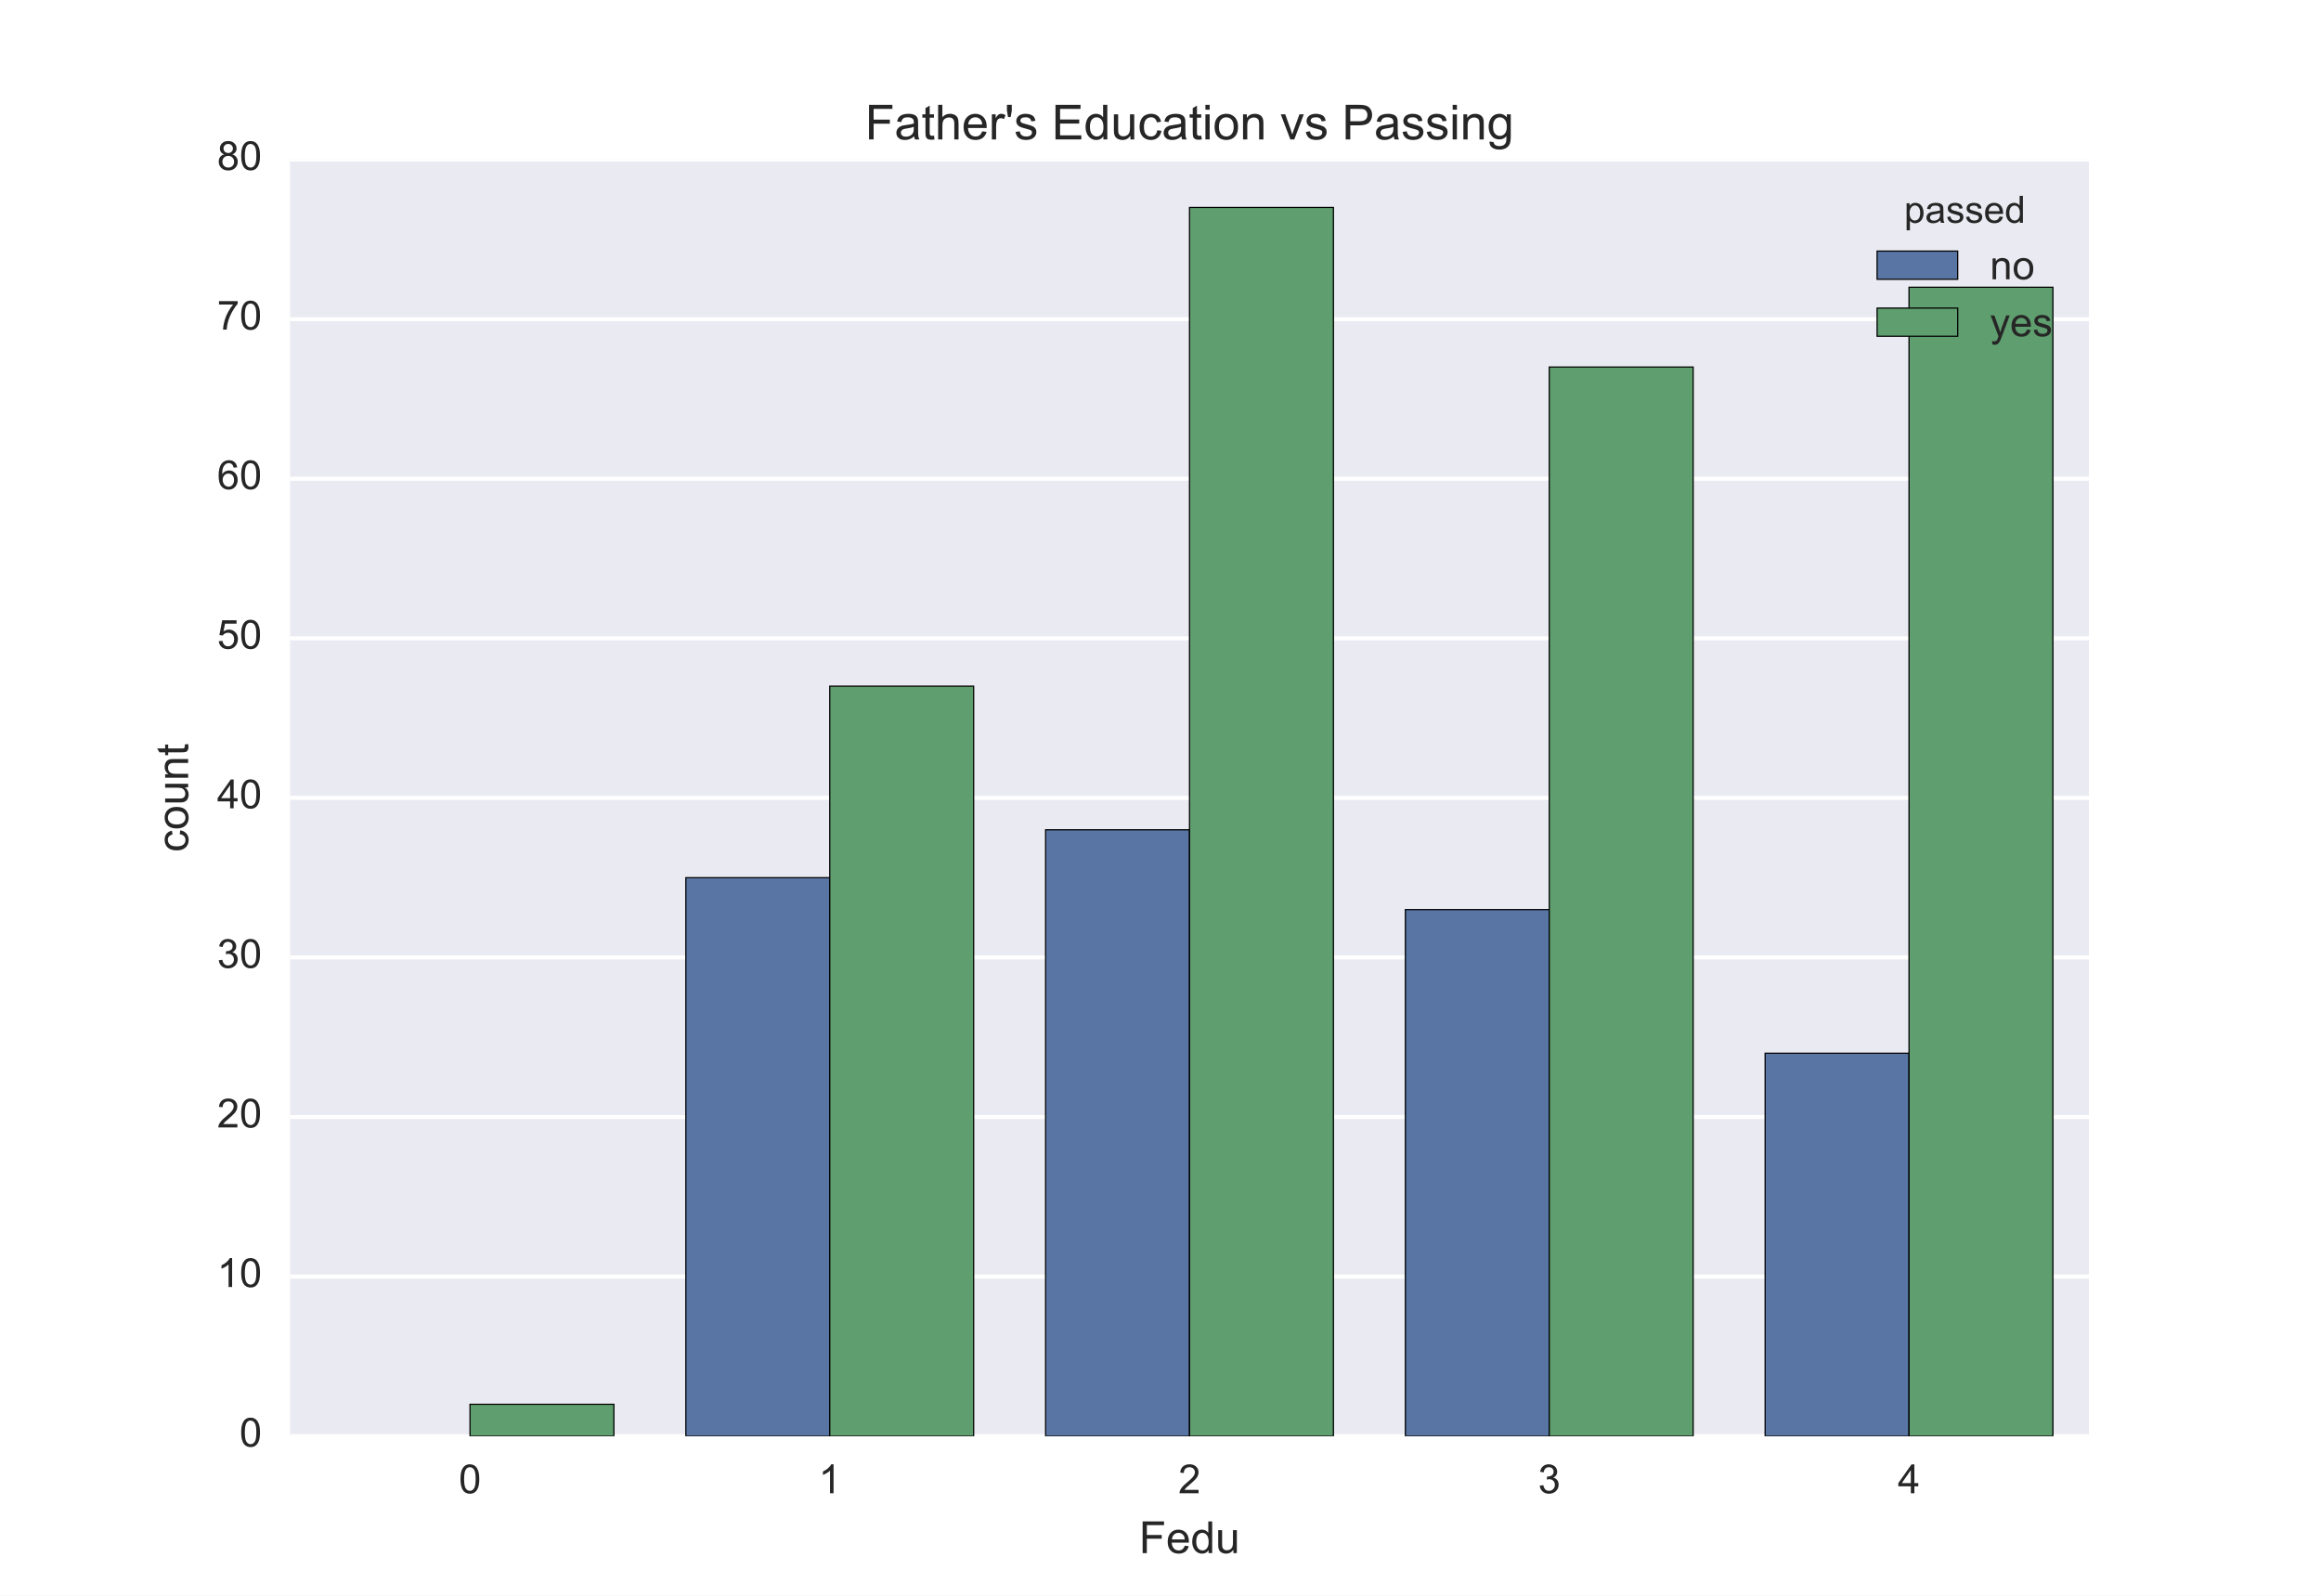
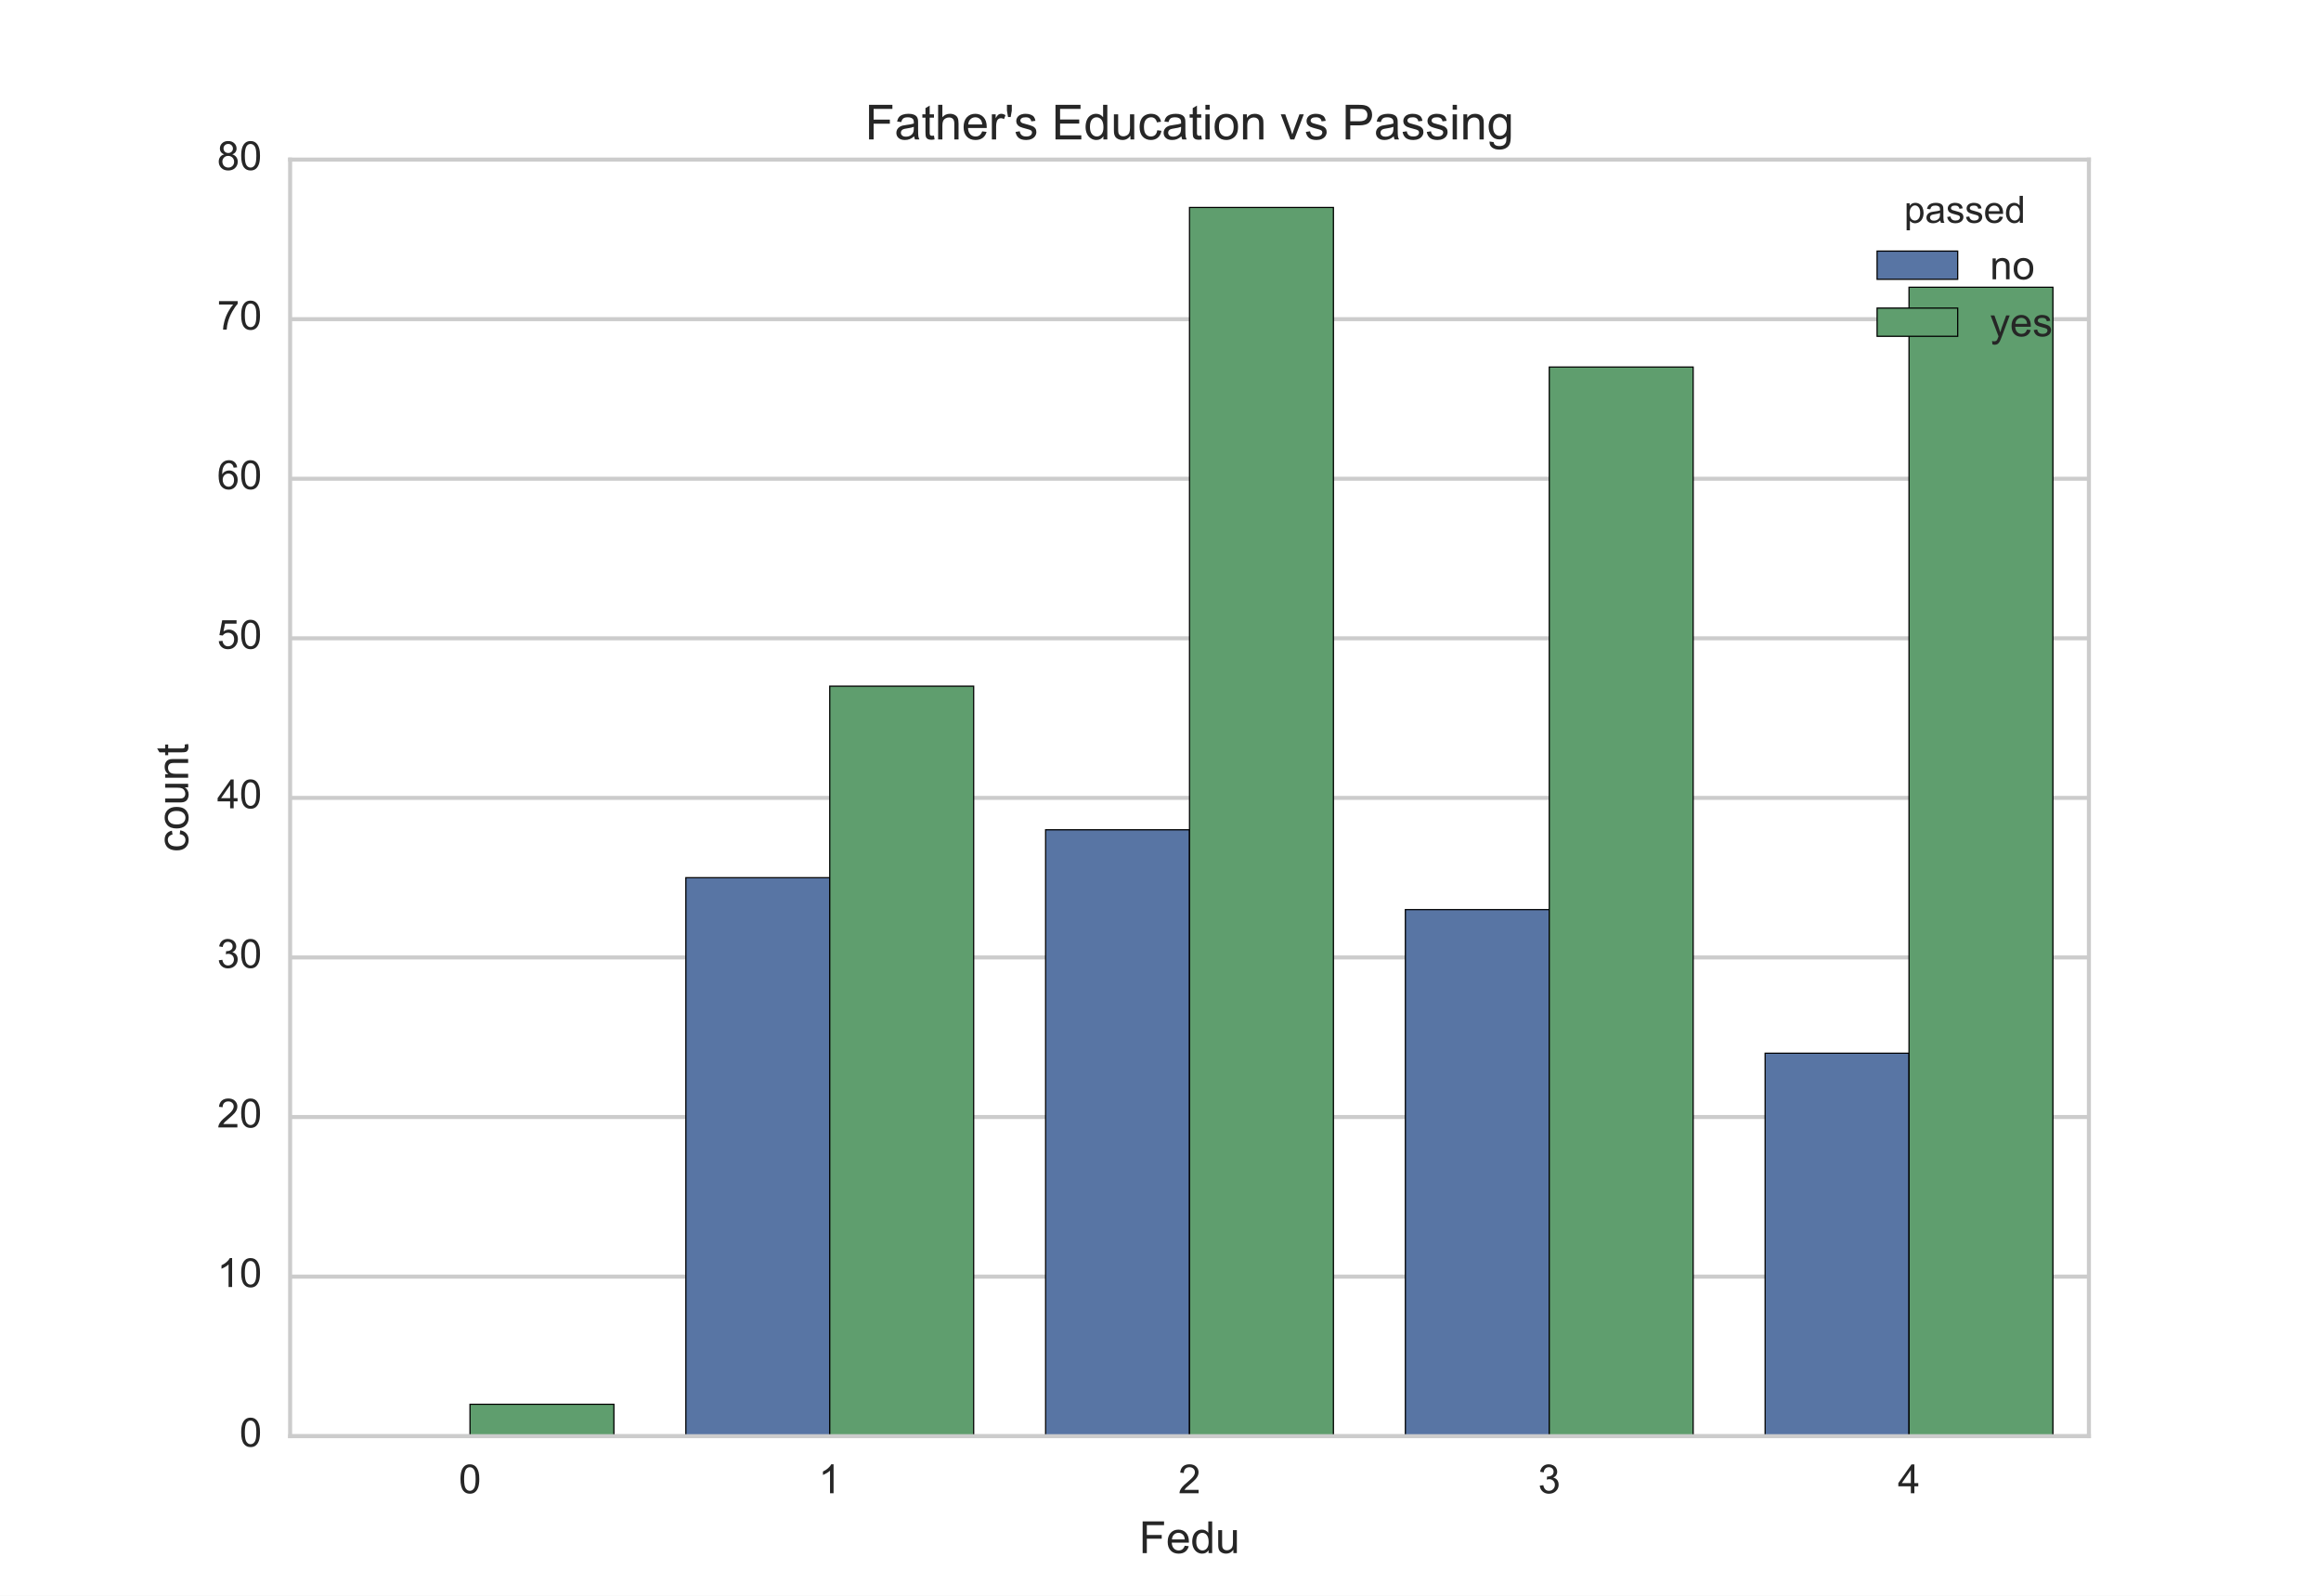
<svg xmlns="http://www.w3.org/2000/svg" xmlns:xlink="http://www.w3.org/1999/xlink" height="396pt" version="1.1" viewBox="0 0 576 396" width="576pt">
  <defs>
    <style type="text/css">
*{stroke-linecap:butt;stroke-linejoin:round;stroke-miterlimit:100000;}
  </style>
  </defs>
  <g id="figure_1">
    <g id="patch_1">
      <path d="M 0 396  L 576 396  L 576 0  L 0 0  z " style="fill:#ffffff;" />
    </g>
    <g id="axes_1">
      <g id="patch_2">
-         <path d="M 72 356.4  L 518.4 356.4  L 518.4 39.6  L 72 39.6  z " style="fill:#eaeaf2;" />
+         <path d="M 72 356.4  L 518.4 356.4  L 518.4 39.6  L 72 39.6  z " style="fill:#ffffff;" />
      </g>
      <g id="matplotlib.axis_1">
        <g id="xtick_1">
          <g id="line2d_1">
            <defs>
-               <path d="M 0 0  L 0 0  " id="m8a84aa522f" style="stroke:#262626;" />
-             </defs>
-             <g>
-               <use style="fill:#262626;stroke:#262626;" x="116.64" xlink:href="#m8a84aa522f" y="356.4" />
+               <path d="M 0 0  L 0 0  " id="m4ac20bd1db" style="stroke:#262626;" />
+             </defs>
+             <g>
+               <use style="fill:#262626;stroke:#262626;" x="116.64" xlink:href="#m4ac20bd1db" y="356.4" />
            </g>
          </g>
          <g id="line2d_2">
            <g>
-               <use style="fill:#262626;stroke:#262626;" x="116.64" xlink:href="#m8a84aa522f" y="39.6" />
+               <use style="fill:#262626;stroke:#262626;" x="116.64" xlink:href="#m4ac20bd1db" y="39.6" />
            </g>
          </g>
          <g id="text_1">
            <defs>
              <path d="M 4.156 35.297  Q 4.156 48 6.766 55.734  Q 9.375 63.484 14.516 67.672  Q 19.672 71.875 27.484 71.875  Q 33.25 71.875 37.594 69.547  Q 41.938 67.234 44.766 62.859  Q 47.609 58.5 49.219 52.219  Q 50.828 45.953 50.828 35.297  Q 50.828 22.703 48.234 14.969  Q 45.656 7.234 40.5 3  Q 35.359 -1.219 27.484 -1.219  Q 17.141 -1.219 11.234 6.203  Q 4.156 15.141 4.156 35.297  M 13.188 35.297  Q 13.188 17.672 17.312 11.828  Q 21.438 6 27.484 6  Q 33.547 6 37.672 11.859  Q 41.797 17.719 41.797 35.297  Q 41.797 52.984 37.672 58.781  Q 33.547 64.594 27.391 64.594  Q 21.344 64.594 17.719 59.469  Q 13.188 52.938 13.188 35.297  " id="ArialMT-30" />
            </defs>
            <g style="fill:#262626;" transform="translate(113.8595 370.5578)scale(0.1 -0.1)">
              <use xlink:href="#ArialMT-30" />
            </g>
          </g>
        </g>
        <g id="xtick_2">
          <g id="line2d_3">
            <g>
-               <use style="fill:#262626;stroke:#262626;" x="205.92" xlink:href="#m8a84aa522f" y="356.4" />
+               <use style="fill:#262626;stroke:#262626;" x="205.92" xlink:href="#m4ac20bd1db" y="356.4" />
            </g>
          </g>
          <g id="line2d_4">
            <g>
-               <use style="fill:#262626;stroke:#262626;" x="205.92" xlink:href="#m8a84aa522f" y="39.6" />
+               <use style="fill:#262626;stroke:#262626;" x="205.92" xlink:href="#m4ac20bd1db" y="39.6" />
            </g>
          </g>
          <g id="text_2">
            <defs>
              <path d="M 37.25 0  L 28.469 0  L 28.469 56  Q 25.297 52.984 20.141 49.953  Q 14.984 46.922 10.891 45.406  L 10.891 53.906  Q 18.266 57.375 23.781 62.297  Q 29.297 67.234 31.594 71.875  L 37.25 71.875  z " id="ArialMT-31" />
            </defs>
            <g style="fill:#262626;" transform="translate(203.1395 370.5578)scale(0.1 -0.1)">
              <use xlink:href="#ArialMT-31" />
            </g>
          </g>
        </g>
        <g id="xtick_3">
          <g id="line2d_5">
            <g>
-               <use style="fill:#262626;stroke:#262626;" x="295.2" xlink:href="#m8a84aa522f" y="356.4" />
+               <use style="fill:#262626;stroke:#262626;" x="295.2" xlink:href="#m4ac20bd1db" y="356.4" />
            </g>
          </g>
          <g id="line2d_6">
            <g>
-               <use style="fill:#262626;stroke:#262626;" x="295.2" xlink:href="#m8a84aa522f" y="39.6" />
+               <use style="fill:#262626;stroke:#262626;" x="295.2" xlink:href="#m4ac20bd1db" y="39.6" />
            </g>
          </g>
          <g id="text_3">
            <defs>
              <path d="M 50.344 8.453  L 50.344 0  L 3.031 0  Q 2.938 3.172 4.047 6.109  Q 5.859 10.938 9.828 15.625  Q 13.812 20.312 21.344 26.469  Q 33.016 36.031 37.109 41.625  Q 41.219 47.219 41.219 52.203  Q 41.219 57.422 37.469 61  Q 33.734 64.594 27.734 64.594  Q 21.391 64.594 17.578 60.781  Q 13.766 56.984 13.719 50.25  L 4.688 51.172  Q 5.609 61.281 11.656 66.578  Q 17.719 71.875 27.938 71.875  Q 38.234 71.875 44.234 66.156  Q 50.25 60.453 50.25 52  Q 50.25 47.703 48.484 43.547  Q 46.734 39.406 42.656 34.812  Q 38.578 30.219 29.109 22.219  Q 21.188 15.578 18.938 13.203  Q 16.703 10.844 15.234 8.453  z " id="ArialMT-32" />
            </defs>
            <g style="fill:#262626;" transform="translate(292.4195 370.5578)scale(0.1 -0.1)">
              <use xlink:href="#ArialMT-32" />
            </g>
          </g>
        </g>
        <g id="xtick_4">
          <g id="line2d_7">
            <g>
-               <use style="fill:#262626;stroke:#262626;" x="384.48" xlink:href="#m8a84aa522f" y="356.4" />
+               <use style="fill:#262626;stroke:#262626;" x="384.48" xlink:href="#m4ac20bd1db" y="356.4" />
            </g>
          </g>
          <g id="line2d_8">
            <g>
-               <use style="fill:#262626;stroke:#262626;" x="384.48" xlink:href="#m8a84aa522f" y="39.6" />
+               <use style="fill:#262626;stroke:#262626;" x="384.48" xlink:href="#m4ac20bd1db" y="39.6" />
            </g>
          </g>
          <g id="text_4">
            <defs>
              <path d="M 4.203 18.891  L 12.984 20.062  Q 14.5 12.594 18.141 9.297  Q 21.781 6 27 6  Q 33.203 6 37.469 10.297  Q 41.75 14.594 41.75 20.953  Q 41.75 27 37.797 30.922  Q 33.844 34.859 27.734 34.859  Q 25.25 34.859 21.531 33.891  L 22.516 41.609  Q 23.391 41.5 23.922 41.5  Q 29.547 41.5 34.031 44.422  Q 38.531 47.359 38.531 53.469  Q 38.531 58.297 35.25 61.469  Q 31.984 64.656 26.812 64.656  Q 21.688 64.656 18.266 61.422  Q 14.844 58.203 13.875 51.766  L 5.078 53.328  Q 6.688 62.156 12.391 67.016  Q 18.109 71.875 26.609 71.875  Q 32.469 71.875 37.391 69.359  Q 42.328 66.844 44.938 62.5  Q 47.562 58.156 47.562 53.266  Q 47.562 48.641 45.062 44.828  Q 42.578 41.016 37.703 38.766  Q 44.047 37.312 47.562 32.688  Q 51.078 28.078 51.078 21.141  Q 51.078 11.766 44.234 5.25  Q 37.406 -1.266 26.953 -1.266  Q 17.531 -1.266 11.297 4.344  Q 5.078 9.969 4.203 18.891  " id="ArialMT-33" />
            </defs>
            <g style="fill:#262626;" transform="translate(381.6995 370.5578)scale(0.1 -0.1)">
              <use xlink:href="#ArialMT-33" />
            </g>
          </g>
        </g>
        <g id="xtick_5">
          <g id="line2d_9">
            <g>
-               <use style="fill:#262626;stroke:#262626;" x="473.76" xlink:href="#m8a84aa522f" y="356.4" />
+               <use style="fill:#262626;stroke:#262626;" x="473.76" xlink:href="#m4ac20bd1db" y="356.4" />
            </g>
          </g>
          <g id="line2d_10">
            <g>
-               <use style="fill:#262626;stroke:#262626;" x="473.76" xlink:href="#m8a84aa522f" y="39.6" />
+               <use style="fill:#262626;stroke:#262626;" x="473.76" xlink:href="#m4ac20bd1db" y="39.6" />
            </g>
          </g>
          <g id="text_5">
            <defs>
              <path d="M 32.328 0  L 32.328 17.141  L 1.266 17.141  L 1.266 25.203  L 33.938 71.578  L 41.109 71.578  L 41.109 25.203  L 50.781 25.203  L 50.781 17.141  L 41.109 17.141  L 41.109 0  z M 32.328 25.203  L 32.328 57.469  L 9.906 25.203  z " id="ArialMT-34" />
            </defs>
            <g style="fill:#262626;" transform="translate(470.9795 370.5578)scale(0.1 -0.1)">
              <use xlink:href="#ArialMT-34" />
            </g>
          </g>
        </g>
        <g id="text_6">
          <defs>
            <path d="M 40.578 0  L 40.578 7.625  Q 34.516 -1.172 24.125 -1.172  Q 19.531 -1.172 15.547 0.578  Q 11.578 2.344 9.641 5  Q 7.719 7.672 6.938 11.531  Q 6.391 14.109 6.391 19.734  L 6.391 51.859  L 15.188 51.859  L 15.188 23.094  Q 15.188 16.219 15.719 13.812  Q 16.547 10.359 19.234 8.375  Q 21.922 6.391 25.875 6.391  Q 29.828 6.391 33.297 8.422  Q 36.766 10.453 38.203 13.938  Q 39.656 17.438 39.656 24.078  L 39.656 51.859  L 48.438 51.859  L 48.438 0  z " id="ArialMT-75" />
            <path d="M 40.234 0  L 40.234 6.547  Q 35.297 -1.172 25.734 -1.172  Q 19.531 -1.172 14.328 2.25  Q 9.125 5.672 6.266 11.797  Q 3.422 17.922 3.422 25.875  Q 3.422 33.641 6 39.969  Q 8.594 46.297 13.766 49.656  Q 18.953 53.031 25.344 53.031  Q 30.031 53.031 33.688 51.047  Q 37.359 49.078 39.656 45.906  L 39.656 71.578  L 48.391 71.578  L 48.391 0  z M 12.453 25.875  Q 12.453 15.922 16.641 10.984  Q 20.844 6.062 26.562 6.062  Q 32.328 6.062 36.344 10.766  Q 40.375 15.484 40.375 25.141  Q 40.375 35.797 36.266 40.766  Q 32.172 45.75 26.172 45.75  Q 20.312 45.75 16.375 40.969  Q 12.453 36.188 12.453 25.875  " id="ArialMT-64" />
            <path d="M 42.094 16.703  L 51.172 15.578  Q 49.031 7.625 43.219 3.219  Q 37.406 -1.172 28.375 -1.172  Q 17 -1.172 10.328 5.828  Q 3.656 12.844 3.656 25.484  Q 3.656 38.578 10.391 45.797  Q 17.141 53.031 27.875 53.031  Q 38.281 53.031 44.875 45.953  Q 51.469 38.875 51.469 26.031  Q 51.469 25.25 51.422 23.688  L 12.75 23.688  Q 13.234 15.141 17.578 10.594  Q 21.922 6.062 28.422 6.062  Q 33.25 6.062 36.672 8.594  Q 40.094 11.141 42.094 16.703  M 13.234 30.906  L 42.188 30.906  Q 41.609 37.453 38.875 40.719  Q 34.672 45.797 27.984 45.797  Q 21.922 45.797 17.797 41.75  Q 13.672 37.703 13.234 30.906  " id="ArialMT-65" />
            <path d="M 8.203 0  L 8.203 71.578  L 56.5 71.578  L 56.5 63.141  L 17.672 63.141  L 17.672 40.969  L 51.266 40.969  L 51.266 32.516  L 17.672 32.516  L 17.672 0  z " id="ArialMT-46" />
          </defs>
          <g style="fill:#262626;" transform="translate(282.6652 385.4189)scale(0.11 -0.11)">
            <use xlink:href="#ArialMT-46" />
            <use x="61.084" xlink:href="#ArialMT-65" />
            <use x="116.699" xlink:href="#ArialMT-64" />
            <use x="172.314" xlink:href="#ArialMT-75" />
          </g>
        </g>
      </g>
      <g id="matplotlib.axis_2">
        <g id="ytick_1">
          <g id="line2d_11">
-             <path clip-path="url(#pd79d68f583)" d="M 72 356.4  L 518.4 356.4  " style="fill:none;stroke:#ffffff;stroke-linecap:round;" />
+             <path clip-path="url(#p6990773ca1)" d="M 72 356.4  L 518.4 356.4  " style="fill:none;stroke:#cccccc;stroke-linecap:round;" />
          </g>
          <g id="line2d_12">
            <g>
-               <use style="fill:#262626;stroke:#262626;" x="72.0" xlink:href="#m8a84aa522f" y="356.4" />
+               <use style="fill:#262626;stroke:#262626;" x="72.0" xlink:href="#m4ac20bd1db" y="356.4" />
            </g>
          </g>
          <g id="line2d_13">
            <g>
-               <use style="fill:#262626;stroke:#262626;" x="518.4" xlink:href="#m8a84aa522f" y="356.4" />
+               <use style="fill:#262626;stroke:#262626;" x="518.4" xlink:href="#m4ac20bd1db" y="356.4" />
            </g>
          </g>
          <g id="text_7">
            <g style="fill:#262626;" transform="translate(59.43906 358.9852)scale(0.1 -0.1)">
              <use xlink:href="#ArialMT-30" />
            </g>
          </g>
        </g>
        <g id="ytick_2">
          <g id="line2d_14">
-             <path clip-path="url(#pd79d68f583)" d="M 72 316.8  L 518.4 316.8  " style="fill:none;stroke:#ffffff;stroke-linecap:round;" />
+             <path clip-path="url(#p6990773ca1)" d="M 72 316.8  L 518.4 316.8  " style="fill:none;stroke:#cccccc;stroke-linecap:round;" />
          </g>
          <g id="line2d_15">
            <g>
-               <use style="fill:#262626;stroke:#262626;" x="72.0" xlink:href="#m8a84aa522f" y="316.8" />
+               <use style="fill:#262626;stroke:#262626;" x="72.0" xlink:href="#m4ac20bd1db" y="316.8" />
            </g>
          </g>
          <g id="line2d_16">
            <g>
-               <use style="fill:#262626;stroke:#262626;" x="518.4" xlink:href="#m8a84aa522f" y="316.8" />
+               <use style="fill:#262626;stroke:#262626;" x="518.4" xlink:href="#m4ac20bd1db" y="316.8" />
            </g>
          </g>
          <g id="text_8">
            <g style="fill:#262626;" transform="translate(53.87812 319.3852)scale(0.1 -0.1)">
              <use xlink:href="#ArialMT-31" />
              <use x="55.615" xlink:href="#ArialMT-30" />
            </g>
          </g>
        </g>
        <g id="ytick_3">
          <g id="line2d_17">
-             <path clip-path="url(#pd79d68f583)" d="M 72 277.2  L 518.4 277.2  " style="fill:none;stroke:#ffffff;stroke-linecap:round;" />
+             <path clip-path="url(#p6990773ca1)" d="M 72 277.2  L 518.4 277.2  " style="fill:none;stroke:#cccccc;stroke-linecap:round;" />
          </g>
          <g id="line2d_18">
            <g>
-               <use style="fill:#262626;stroke:#262626;" x="72.0" xlink:href="#m8a84aa522f" y="277.2" />
+               <use style="fill:#262626;stroke:#262626;" x="72.0" xlink:href="#m4ac20bd1db" y="277.2" />
            </g>
          </g>
          <g id="line2d_19">
            <g>
-               <use style="fill:#262626;stroke:#262626;" x="518.4" xlink:href="#m8a84aa522f" y="277.2" />
+               <use style="fill:#262626;stroke:#262626;" x="518.4" xlink:href="#m4ac20bd1db" y="277.2" />
            </g>
          </g>
          <g id="text_9">
            <g style="fill:#262626;" transform="translate(53.87812 279.7852)scale(0.1 -0.1)">
              <use xlink:href="#ArialMT-32" />
              <use x="55.615" xlink:href="#ArialMT-30" />
            </g>
          </g>
        </g>
        <g id="ytick_4">
          <g id="line2d_20">
-             <path clip-path="url(#pd79d68f583)" d="M 72 237.6  L 518.4 237.6  " style="fill:none;stroke:#ffffff;stroke-linecap:round;" />
+             <path clip-path="url(#p6990773ca1)" d="M 72 237.6  L 518.4 237.6  " style="fill:none;stroke:#cccccc;stroke-linecap:round;" />
          </g>
          <g id="line2d_21">
            <g>
-               <use style="fill:#262626;stroke:#262626;" x="72.0" xlink:href="#m8a84aa522f" y="237.6" />
+               <use style="fill:#262626;stroke:#262626;" x="72.0" xlink:href="#m4ac20bd1db" y="237.6" />
            </g>
          </g>
          <g id="line2d_22">
            <g>
-               <use style="fill:#262626;stroke:#262626;" x="518.4" xlink:href="#m8a84aa522f" y="237.6" />
+               <use style="fill:#262626;stroke:#262626;" x="518.4" xlink:href="#m4ac20bd1db" y="237.6" />
            </g>
          </g>
          <g id="text_10">
            <g style="fill:#262626;" transform="translate(53.87812 240.1852)scale(0.1 -0.1)">
              <use xlink:href="#ArialMT-33" />
              <use x="55.615" xlink:href="#ArialMT-30" />
            </g>
          </g>
        </g>
        <g id="ytick_5">
          <g id="line2d_23">
-             <path clip-path="url(#pd79d68f583)" d="M 72 198  L 518.4 198  " style="fill:none;stroke:#ffffff;stroke-linecap:round;" />
+             <path clip-path="url(#p6990773ca1)" d="M 72 198  L 518.4 198  " style="fill:none;stroke:#cccccc;stroke-linecap:round;" />
          </g>
          <g id="line2d_24">
            <g>
-               <use style="fill:#262626;stroke:#262626;" x="72.0" xlink:href="#m8a84aa522f" y="198.0" />
+               <use style="fill:#262626;stroke:#262626;" x="72.0" xlink:href="#m4ac20bd1db" y="198.0" />
            </g>
          </g>
          <g id="line2d_25">
            <g>
-               <use style="fill:#262626;stroke:#262626;" x="518.4" xlink:href="#m8a84aa522f" y="198.0" />
+               <use style="fill:#262626;stroke:#262626;" x="518.4" xlink:href="#m4ac20bd1db" y="198.0" />
            </g>
          </g>
          <g id="text_11">
            <g style="fill:#262626;" transform="translate(53.87812 200.5852)scale(0.1 -0.1)">
              <use xlink:href="#ArialMT-34" />
              <use x="55.615" xlink:href="#ArialMT-30" />
            </g>
          </g>
        </g>
        <g id="ytick_6">
          <g id="line2d_26">
-             <path clip-path="url(#pd79d68f583)" d="M 72 158.4  L 518.4 158.4  " style="fill:none;stroke:#ffffff;stroke-linecap:round;" />
+             <path clip-path="url(#p6990773ca1)" d="M 72 158.4  L 518.4 158.4  " style="fill:none;stroke:#cccccc;stroke-linecap:round;" />
          </g>
          <g id="line2d_27">
            <g>
-               <use style="fill:#262626;stroke:#262626;" x="72.0" xlink:href="#m8a84aa522f" y="158.4" />
+               <use style="fill:#262626;stroke:#262626;" x="72.0" xlink:href="#m4ac20bd1db" y="158.4" />
            </g>
          </g>
          <g id="line2d_28">
            <g>
-               <use style="fill:#262626;stroke:#262626;" x="518.4" xlink:href="#m8a84aa522f" y="158.4" />
+               <use style="fill:#262626;stroke:#262626;" x="518.4" xlink:href="#m4ac20bd1db" y="158.4" />
            </g>
          </g>
          <g id="text_12">
            <defs>
              <path d="M 4.156 18.75  L 13.375 19.531  Q 14.406 12.797 18.141 9.391  Q 21.875 6 27.156 6  Q 33.5 6 37.891 10.781  Q 42.281 15.578 42.281 23.484  Q 42.281 31 38.062 35.344  Q 33.844 39.703 27 39.703  Q 22.75 39.703 19.328 37.766  Q 15.922 35.844 13.969 32.766  L 5.719 33.844  L 12.641 70.609  L 48.25 70.609  L 48.25 62.203  L 19.672 62.203  L 15.828 42.969  Q 22.266 47.469 29.344 47.469  Q 38.719 47.469 45.156 40.969  Q 51.609 34.469 51.609 24.266  Q 51.609 14.547 45.953 7.469  Q 39.062 -1.219 27.156 -1.219  Q 17.391 -1.219 11.203 4.25  Q 5.031 9.719 4.156 18.75  " id="ArialMT-35" />
            </defs>
            <g style="fill:#262626;" transform="translate(53.87812 160.9852)scale(0.1 -0.1)">
              <use xlink:href="#ArialMT-35" />
              <use x="55.615" xlink:href="#ArialMT-30" />
            </g>
          </g>
        </g>
        <g id="ytick_7">
          <g id="line2d_29">
-             <path clip-path="url(#pd79d68f583)" d="M 72 118.8  L 518.4 118.8  " style="fill:none;stroke:#ffffff;stroke-linecap:round;" />
+             <path clip-path="url(#p6990773ca1)" d="M 72 118.8  L 518.4 118.8  " style="fill:none;stroke:#cccccc;stroke-linecap:round;" />
          </g>
          <g id="line2d_30">
            <g>
-               <use style="fill:#262626;stroke:#262626;" x="72.0" xlink:href="#m8a84aa522f" y="118.8" />
+               <use style="fill:#262626;stroke:#262626;" x="72.0" xlink:href="#m4ac20bd1db" y="118.8" />
            </g>
          </g>
          <g id="line2d_31">
            <g>
-               <use style="fill:#262626;stroke:#262626;" x="518.4" xlink:href="#m8a84aa522f" y="118.8" />
+               <use style="fill:#262626;stroke:#262626;" x="518.4" xlink:href="#m4ac20bd1db" y="118.8" />
            </g>
          </g>
          <g id="text_13">
            <defs>
              <path d="M 49.75 54.047  L 41.016 53.375  Q 39.844 58.547 37.703 60.891  Q 34.125 64.656 28.906 64.656  Q 24.703 64.656 21.531 62.312  Q 17.391 59.281 14.984 53.469  Q 12.594 47.656 12.5 36.922  Q 15.672 41.75 20.266 44.094  Q 24.859 46.438 29.891 46.438  Q 38.672 46.438 44.844 39.969  Q 51.031 33.5 51.031 23.25  Q 51.031 16.5 48.125 10.719  Q 45.219 4.938 40.141 1.859  Q 35.062 -1.219 28.609 -1.219  Q 17.625 -1.219 10.688 6.859  Q 3.766 14.938 3.766 33.5  Q 3.766 54.25 11.422 63.672  Q 18.109 71.875 29.438 71.875  Q 37.891 71.875 43.281 67.141  Q 48.688 62.406 49.75 54.047  M 13.875 23.188  Q 13.875 18.656 15.797 14.5  Q 17.719 10.359 21.188 8.172  Q 24.656 6 28.469 6  Q 34.031 6 38.031 10.484  Q 42.047 14.984 42.047 22.703  Q 42.047 30.125 38.078 34.391  Q 34.125 38.672 28.125 38.672  Q 22.172 38.672 18.016 34.391  Q 13.875 30.125 13.875 23.188  " id="ArialMT-36" />
            </defs>
            <g style="fill:#262626;" transform="translate(53.87812 121.3852)scale(0.1 -0.1)">
              <use xlink:href="#ArialMT-36" />
              <use x="55.615" xlink:href="#ArialMT-30" />
            </g>
          </g>
        </g>
        <g id="ytick_8">
          <g id="line2d_32">
-             <path clip-path="url(#pd79d68f583)" d="M 72 79.2  L 518.4 79.2  " style="fill:none;stroke:#ffffff;stroke-linecap:round;" />
+             <path clip-path="url(#p6990773ca1)" d="M 72 79.2  L 518.4 79.2  " style="fill:none;stroke:#cccccc;stroke-linecap:round;" />
          </g>
          <g id="line2d_33">
            <g>
-               <use style="fill:#262626;stroke:#262626;" x="72.0" xlink:href="#m8a84aa522f" y="79.2" />
+               <use style="fill:#262626;stroke:#262626;" x="72.0" xlink:href="#m4ac20bd1db" y="79.2" />
            </g>
          </g>
          <g id="line2d_34">
            <g>
-               <use style="fill:#262626;stroke:#262626;" x="518.4" xlink:href="#m8a84aa522f" y="79.2" />
+               <use style="fill:#262626;stroke:#262626;" x="518.4" xlink:href="#m4ac20bd1db" y="79.2" />
            </g>
          </g>
          <g id="text_14">
            <defs>
              <path d="M 4.734 62.203  L 4.734 70.656  L 51.078 70.656  L 51.078 63.812  Q 44.234 56.547 37.516 44.484  Q 30.812 32.422 27.156 19.672  Q 24.516 10.688 23.781 0  L 14.75 0  Q 14.891 8.453 18.062 20.406  Q 21.234 32.375 27.172 43.484  Q 33.109 54.594 39.797 62.203  z " id="ArialMT-37" />
            </defs>
            <g style="fill:#262626;" transform="translate(53.87812 81.78516)scale(0.1 -0.1)">
              <use xlink:href="#ArialMT-37" />
              <use x="55.615" xlink:href="#ArialMT-30" />
            </g>
          </g>
        </g>
        <g id="ytick_9">
          <g id="line2d_35">
-             <path clip-path="url(#pd79d68f583)" d="M 72 39.6  L 518.4 39.6  " style="fill:none;stroke:#ffffff;stroke-linecap:round;" />
+             <path clip-path="url(#p6990773ca1)" d="M 72 39.6  L 518.4 39.6  " style="fill:none;stroke:#cccccc;stroke-linecap:round;" />
          </g>
          <g id="line2d_36">
            <g>
-               <use style="fill:#262626;stroke:#262626;" x="72.0" xlink:href="#m8a84aa522f" y="39.6" />
+               <use style="fill:#262626;stroke:#262626;" x="72.0" xlink:href="#m4ac20bd1db" y="39.6" />
            </g>
          </g>
          <g id="line2d_37">
            <g>
-               <use style="fill:#262626;stroke:#262626;" x="518.4" xlink:href="#m8a84aa522f" y="39.6" />
+               <use style="fill:#262626;stroke:#262626;" x="518.4" xlink:href="#m4ac20bd1db" y="39.6" />
            </g>
          </g>
          <g id="text_15">
            <defs>
              <path d="M 17.672 38.812  Q 12.203 40.828 9.562 44.531  Q 6.938 48.25 6.938 53.422  Q 6.938 61.234 12.547 66.547  Q 18.172 71.875 27.484 71.875  Q 36.859 71.875 42.578 66.422  Q 48.297 60.984 48.297 53.172  Q 48.297 48.188 45.672 44.5  Q 43.062 40.828 37.75 38.812  Q 44.344 36.672 47.781 31.875  Q 51.219 27.094 51.219 20.453  Q 51.219 11.281 44.719 5.031  Q 38.234 -1.219 27.641 -1.219  Q 17.047 -1.219 10.547 5.047  Q 4.047 11.328 4.047 20.703  Q 4.047 27.688 7.594 32.391  Q 11.141 37.109 17.672 38.812  M 15.922 53.719  Q 15.922 48.641 19.188 45.406  Q 22.469 42.188 27.688 42.188  Q 32.766 42.188 36.016 45.375  Q 39.266 48.578 39.266 53.219  Q 39.266 58.062 35.906 61.359  Q 32.562 64.656 27.594 64.656  Q 22.562 64.656 19.234 61.422  Q 15.922 58.203 15.922 53.719  M 13.094 20.656  Q 13.094 16.891 14.875 13.375  Q 16.656 9.859 20.172 7.922  Q 23.688 6 27.734 6  Q 34.031 6 38.125 10.047  Q 42.234 14.109 42.234 20.359  Q 42.234 26.703 38.016 30.859  Q 33.797 35.016 27.438 35.016  Q 21.234 35.016 17.156 30.906  Q 13.094 26.812 13.094 20.656  " id="ArialMT-38" />
            </defs>
            <g style="fill:#262626;" transform="translate(53.87812 42.18516)scale(0.1 -0.1)">
              <use xlink:href="#ArialMT-38" />
              <use x="55.615" xlink:href="#ArialMT-30" />
            </g>
          </g>
        </g>
        <g id="text_16">
          <defs>
            <path d="M 40.438 19  L 49.078 17.875  Q 47.656 8.938 41.812 3.875  Q 35.984 -1.172 27.484 -1.172  Q 16.844 -1.172 10.375 5.781  Q 3.906 12.75 3.906 25.734  Q 3.906 34.125 6.688 40.422  Q 9.469 46.734 15.156 49.875  Q 20.844 53.031 27.547 53.031  Q 35.984 53.031 41.359 48.75  Q 46.734 44.484 48.25 36.625  L 39.703 35.297  Q 38.484 40.531 35.375 43.156  Q 32.281 45.797 27.875 45.797  Q 21.234 45.797 17.078 41.031  Q 12.938 36.281 12.938 25.984  Q 12.938 15.531 16.938 10.797  Q 20.953 6.062 27.391 6.062  Q 32.562 6.062 36.031 9.234  Q 39.5 12.406 40.438 19  " id="ArialMT-63" />
            <path d="M 25.781 7.859  L 27.047 0.094  Q 23.344 -0.688 20.406 -0.688  Q 15.625 -0.688 12.984 0.828  Q 10.359 2.344 9.281 4.812  Q 8.203 7.281 8.203 15.188  L 8.203 45.016  L 1.766 45.016  L 1.766 51.859  L 8.203 51.859  L 8.203 64.703  L 16.938 69.969  L 16.938 51.859  L 25.781 51.859  L 25.781 45.016  L 16.938 45.016  L 16.938 14.703  Q 16.938 10.938 17.406 9.859  Q 17.875 8.797 18.922 8.156  Q 19.969 7.516 21.922 7.516  Q 23.391 7.516 25.781 7.859  " id="ArialMT-74" />
            <path d="M 3.328 25.922  Q 3.328 40.328 11.328 47.266  Q 18.016 53.031 27.641 53.031  Q 38.328 53.031 45.109 46.016  Q 51.906 39.016 51.906 26.656  Q 51.906 16.656 48.906 10.906  Q 45.906 5.172 40.156 2  Q 34.422 -1.172 27.641 -1.172  Q 16.75 -1.172 10.031 5.812  Q 3.328 12.797 3.328 25.922  M 12.359 25.922  Q 12.359 15.969 16.703 11.016  Q 21.047 6.062 27.641 6.062  Q 34.188 6.062 38.531 11.031  Q 42.875 16.016 42.875 26.219  Q 42.875 35.844 38.5 40.797  Q 34.125 45.75 27.641 45.75  Q 21.047 45.75 16.703 40.812  Q 12.359 35.891 12.359 25.922  " id="ArialMT-6f" />
            <path d="M 6.594 0  L 6.594 51.859  L 14.5 51.859  L 14.5 44.484  Q 20.219 53.031 31 53.031  Q 35.688 53.031 39.625 51.344  Q 43.562 49.656 45.516 46.922  Q 47.469 44.188 48.25 40.438  Q 48.734 37.984 48.734 31.891  L 48.734 0  L 39.938 0  L 39.938 31.547  Q 39.938 36.922 38.906 39.578  Q 37.891 42.234 35.281 43.812  Q 32.672 45.406 29.156 45.406  Q 23.531 45.406 19.453 41.844  Q 15.375 38.281 15.375 28.328  L 15.375 0  z " id="ArialMT-6e" />
          </defs>
          <g style="fill:#262626;" transform="translate(46.69188 211.4535)rotate(-90.0)scale(0.11 -0.11)">
            <use xlink:href="#ArialMT-63" />
            <use x="50.0" xlink:href="#ArialMT-6f" />
            <use x="105.615" xlink:href="#ArialMT-75" />
            <use x="161.23" xlink:href="#ArialMT-6e" />
            <use x="216.846" xlink:href="#ArialMT-74" />
          </g>
        </g>
      </g>
      <g id="patch_3">
-         <path clip-path="url(#pd79d68f583)" d="z " style="fill:#5875a4;stroke:#000000;stroke-linejoin:miter;stroke-width:0.3;" />
+         <path clip-path="url(#p6990773ca1)" d="z " style="fill:#5875a4;stroke:#000000;stroke-linejoin:miter;stroke-width:0.3;" />
      </g>
      <g id="patch_4">
-         <path clip-path="url(#pd79d68f583)" d="M 170.208 356.4  L 205.92 356.4  L 205.92 217.8  L 170.208 217.8  z " style="fill:#5875a4;stroke:#000000;stroke-linejoin:miter;stroke-width:0.3;" />
+         <path clip-path="url(#p6990773ca1)" d="M 170.208 356.4  L 205.92 356.4  L 205.92 217.8  L 170.208 217.8  z " style="fill:#5875a4;stroke:#000000;stroke-linejoin:miter;stroke-width:0.3;" />
      </g>
      <g id="patch_5">
-         <path clip-path="url(#pd79d68f583)" d="M 259.488 356.4  L 295.2 356.4  L 295.2 205.92  L 259.488 205.92  z " style="fill:#5875a4;stroke:#000000;stroke-linejoin:miter;stroke-width:0.3;" />
+         <path clip-path="url(#p6990773ca1)" d="M 259.488 356.4  L 295.2 356.4  L 295.2 205.92  L 259.488 205.92  z " style="fill:#5875a4;stroke:#000000;stroke-linejoin:miter;stroke-width:0.3;" />
      </g>
      <g id="patch_6">
-         <path clip-path="url(#pd79d68f583)" d="M 348.768 356.4  L 384.48 356.4  L 384.48 225.72  L 348.768 225.72  z " style="fill:#5875a4;stroke:#000000;stroke-linejoin:miter;stroke-width:0.3;" />
+         <path clip-path="url(#p6990773ca1)" d="M 348.768 356.4  L 384.48 356.4  L 384.48 225.72  L 348.768 225.72  z " style="fill:#5875a4;stroke:#000000;stroke-linejoin:miter;stroke-width:0.3;" />
      </g>
      <g id="patch_7">
-         <path clip-path="url(#pd79d68f583)" d="M 438.048 356.4  L 473.76 356.4  L 473.76 261.36  L 438.048 261.36  z " style="fill:#5875a4;stroke:#000000;stroke-linejoin:miter;stroke-width:0.3;" />
+         <path clip-path="url(#p6990773ca1)" d="M 438.048 356.4  L 473.76 356.4  L 473.76 261.36  L 438.048 261.36  z " style="fill:#5875a4;stroke:#000000;stroke-linejoin:miter;stroke-width:0.3;" />
      </g>
      <g id="patch_8">
-         <path clip-path="url(#pd79d68f583)" d="M 116.64 356.4  L 152.352 356.4  L 152.352 348.48  L 116.64 348.48  z " style="fill:#5f9e6e;stroke:#000000;stroke-linejoin:miter;stroke-width:0.3;" />
+         <path clip-path="url(#p6990773ca1)" d="M 116.64 356.4  L 152.352 356.4  L 152.352 348.48  L 116.64 348.48  z " style="fill:#5f9e6e;stroke:#000000;stroke-linejoin:miter;stroke-width:0.3;" />
      </g>
      <g id="patch_9">
-         <path clip-path="url(#pd79d68f583)" d="M 205.92 356.4  L 241.632 356.4  L 241.632 170.28  L 205.92 170.28  z " style="fill:#5f9e6e;stroke:#000000;stroke-linejoin:miter;stroke-width:0.3;" />
+         <path clip-path="url(#p6990773ca1)" d="M 205.92 356.4  L 241.632 356.4  L 241.632 170.28  L 205.92 170.28  z " style="fill:#5f9e6e;stroke:#000000;stroke-linejoin:miter;stroke-width:0.3;" />
      </g>
      <g id="patch_10">
-         <path clip-path="url(#pd79d68f583)" d="M 295.2 356.4  L 330.912 356.4  L 330.912 51.48  L 295.2 51.48  z " style="fill:#5f9e6e;stroke:#000000;stroke-linejoin:miter;stroke-width:0.3;" />
+         <path clip-path="url(#p6990773ca1)" d="M 295.2 356.4  L 330.912 356.4  L 330.912 51.48  L 295.2 51.48  z " style="fill:#5f9e6e;stroke:#000000;stroke-linejoin:miter;stroke-width:0.3;" />
      </g>
      <g id="patch_11">
-         <path clip-path="url(#pd79d68f583)" d="M 384.48 356.4  L 420.192 356.4  L 420.192 91.08  L 384.48 91.08  z " style="fill:#5f9e6e;stroke:#000000;stroke-linejoin:miter;stroke-width:0.3;" />
+         <path clip-path="url(#p6990773ca1)" d="M 384.48 356.4  L 420.192 356.4  L 420.192 91.08  L 384.48 91.08  z " style="fill:#5f9e6e;stroke:#000000;stroke-linejoin:miter;stroke-width:0.3;" />
      </g>
      <g id="patch_12">
-         <path clip-path="url(#pd79d68f583)" d="M 473.76 356.4  L 509.472 356.4  L 509.472 71.28  L 473.76 71.28  z " style="fill:#5f9e6e;stroke:#000000;stroke-linejoin:miter;stroke-width:0.3;" />
+         <path clip-path="url(#p6990773ca1)" d="M 473.76 356.4  L 509.472 356.4  L 509.472 71.28  L 473.76 71.28  z " style="fill:#5f9e6e;stroke:#000000;stroke-linejoin:miter;stroke-width:0.3;" />
      </g>
      <g id="patch_13">
-         <path d="M 72 39.6  L 518.4 39.6  " style="fill:none;" />
+         <path d="M 72 39.6  L 518.4 39.6  " style="fill:none;stroke:#cccccc;stroke-linecap:square;stroke-linejoin:miter;" />
      </g>
      <g id="patch_14">
-         <path d="M 518.4 356.4  L 518.4 39.6  " style="fill:none;" />
+         <path d="M 518.4 356.4  L 518.4 39.6  " style="fill:none;stroke:#cccccc;stroke-linecap:square;stroke-linejoin:miter;" />
      </g>
      <g id="patch_15">
-         <path d="M 72 356.4  L 518.4 356.4  " style="fill:none;" />
+         <path d="M 72 356.4  L 518.4 356.4  " style="fill:none;stroke:#cccccc;stroke-linecap:square;stroke-linejoin:miter;" />
      </g>
      <g id="patch_16">
-         <path d="M 72 356.4  L 72 39.6  " style="fill:none;" />
+         <path d="M 72 356.4  L 72 39.6  " style="fill:none;stroke:#cccccc;stroke-linecap:square;stroke-linejoin:miter;" />
      </g>
      <g id="text_17">
        <defs>
          <path d="M 7.719 0  L 7.719 71.578  L 34.719 71.578  Q 41.844 71.578 45.609 70.906  Q 50.875 70.016 54.438 67.547  Q 58.016 65.094 60.188 60.641  Q 62.359 56.203 62.359 50.875  Q 62.359 41.75 56.547 35.422  Q 50.734 29.109 35.547 29.109  L 17.188 29.109  L 17.188 0  z M 17.188 37.547  L 35.688 37.547  Q 44.875 37.547 48.734 40.969  Q 52.594 44.391 52.594 50.594  Q 52.594 55.078 50.312 58.266  Q 48.047 61.469 44.344 62.5  Q 41.938 63.141 35.5 63.141  L 17.188 63.141  z " id="ArialMT-50" />
          <path d="M 40.438 6.391  Q 35.547 2.25 31.031 0.531  Q 26.516 -1.172 21.344 -1.172  Q 12.797 -1.172 8.203 3  Q 3.609 7.172 3.609 13.672  Q 3.609 17.484 5.344 20.625  Q 7.078 23.781 9.891 25.688  Q 12.703 27.594 16.219 28.562  Q 18.797 29.25 24.031 29.891  Q 34.672 31.156 39.703 32.906  Q 39.75 34.719 39.75 35.203  Q 39.75 40.578 37.25 42.781  Q 33.891 45.75 27.25 45.75  Q 21.047 45.75 18.094 43.578  Q 15.141 41.406 13.719 35.891  L 5.125 37.062  Q 6.297 42.578 8.984 45.969  Q 11.672 49.359 16.75 51.188  Q 21.828 53.031 28.516 53.031  Q 35.156 53.031 39.297 51.469  Q 43.453 49.906 45.406 47.531  Q 47.359 45.172 48.141 41.547  Q 48.578 39.312 48.578 33.453  L 48.578 21.734  Q 48.578 9.469 49.141 6.219  Q 49.703 2.984 51.375 0  L 42.188 0  Q 40.828 2.734 40.438 6.391  M 39.703 26.031  Q 34.906 24.078 25.344 22.703  Q 19.922 21.922 17.672 20.938  Q 15.438 19.969 14.203 18.094  Q 12.984 16.219 12.984 13.922  Q 12.984 10.406 15.641 8.062  Q 18.312 5.719 23.438 5.719  Q 28.516 5.719 32.469 7.938  Q 36.422 10.156 38.281 14.016  Q 39.703 17 39.703 22.797  z " id="ArialMT-61" />
          <path d="M 4.984 -4.297  L 13.531 -5.562  Q 14.062 -9.516 16.5 -11.328  Q 19.781 -13.766 25.438 -13.766  Q 31.547 -13.766 34.859 -11.328  Q 38.188 -8.891 39.359 -4.5  Q 40.047 -1.812 39.984 6.781  Q 34.234 0 25.641 0  Q 14.938 0 9.078 7.719  Q 3.219 15.438 3.219 26.219  Q 3.219 33.641 5.906 39.906  Q 8.594 46.188 13.688 49.609  Q 18.797 53.031 25.688 53.031  Q 34.859 53.031 40.828 45.609  L 40.828 51.859  L 48.922 51.859  L 48.922 7.031  Q 48.922 -5.078 46.453 -10.125  Q 44 -15.188 38.641 -18.109  Q 33.297 -21.047 25.484 -21.047  Q 16.219 -21.047 10.5 -16.875  Q 4.781 -12.703 4.984 -4.297  M 12.25 26.859  Q 12.25 16.656 16.297 11.969  Q 20.359 7.281 26.469 7.281  Q 32.516 7.281 36.609 11.938  Q 40.719 16.609 40.719 26.562  Q 40.719 36.078 36.5 40.906  Q 32.281 45.75 26.312 45.75  Q 20.453 45.75 16.344 40.984  Q 12.25 36.234 12.25 26.859  " id="ArialMT-67" />
          <path d="M 6.641 61.469  L 6.641 71.578  L 15.438 71.578  L 15.438 61.469  z M 6.641 0  L 6.641 51.859  L 15.438 51.859  L 15.438 0  z " id="ArialMT-69" />
          <path d="M 6.594 0  L 6.594 71.578  L 15.375 71.578  L 15.375 45.906  Q 21.531 53.031 30.906 53.031  Q 36.672 53.031 40.922 50.75  Q 45.172 48.484 47 44.484  Q 48.828 40.484 48.828 32.859  L 48.828 0  L 40.047 0  L 40.047 32.859  Q 40.047 39.453 37.188 42.453  Q 34.328 45.453 29.109 45.453  Q 25.203 45.453 21.75 43.422  Q 18.312 41.406 16.844 37.938  Q 15.375 34.469 15.375 28.375  L 15.375 0  z " id="ArialMT-68" />
          <path d="M 7.906 0  L 7.906 71.578  L 59.672 71.578  L 59.672 63.141  L 17.391 63.141  L 17.391 41.219  L 56.984 41.219  L 56.984 32.812  L 17.391 32.812  L 17.391 8.453  L 61.328 8.453  L 61.328 0  z " id="ArialMT-45" />
          <path d="M 6.5 0  L 6.5 51.859  L 14.406 51.859  L 14.406 44  Q 17.438 49.516 20 51.266  Q 22.562 53.031 25.641 53.031  Q 30.078 53.031 34.672 50.203  L 31.641 42.047  Q 28.422 43.953 25.203 43.953  Q 22.312 43.953 20.016 42.219  Q 17.719 40.484 16.75 37.406  Q 15.281 32.719 15.281 27.156  L 15.281 0  z " id="ArialMT-72" />
          <path d="M 3.078 15.484  L 11.766 16.844  Q 12.5 11.625 15.844 8.844  Q 19.188 6.062 25.203 6.062  Q 31.25 6.062 34.172 8.516  Q 37.109 10.984 37.109 14.312  Q 37.109 17.281 34.516 19  Q 32.719 20.172 25.531 21.969  Q 15.875 24.422 12.141 26.203  Q 8.406 27.984 6.469 31.125  Q 4.547 34.281 4.547 38.094  Q 4.547 41.547 6.125 44.5  Q 7.719 47.469 10.453 49.422  Q 12.5 50.922 16.031 51.969  Q 19.578 53.031 23.641 53.031  Q 29.734 53.031 34.344 51.266  Q 38.969 49.516 41.156 46.5  Q 43.359 43.5 44.188 38.484  L 35.594 37.312  Q 35.016 41.312 32.203 43.547  Q 29.391 45.797 24.266 45.797  Q 18.219 45.797 15.625 43.797  Q 13.031 41.797 13.031 39.109  Q 13.031 37.406 14.109 36.031  Q 15.188 34.625 17.484 33.688  Q 18.797 33.203 25.25 31.453  Q 34.578 28.953 38.25 27.359  Q 41.938 25.781 44.031 22.75  Q 46.141 19.734 46.141 15.234  Q 46.141 10.844 43.578 6.953  Q 41.016 3.078 36.172 0.953  Q 31.344 -1.172 25.25 -1.172  Q 15.141 -1.172 9.844 3.031  Q 4.547 7.234 3.078 15.484  " id="ArialMT-73" />
          <path d="M 6.641 46.234  L 4.391 59.625  L 4.391 71.578  L 14.406 71.578  L 14.406 59.625  L 12.062 46.234  z " id="ArialMT-27" />
          <path d="M 21 0  L 1.266 51.859  L 10.547 51.859  L 21.688 20.797  Q 23.484 15.766 25 10.359  Q 26.172 14.453 28.266 20.219  L 39.797 51.859  L 48.828 51.859  L 29.203 0  z " id="ArialMT-76" />
          <path id="ArialMT-20" />
        </defs>
        <g style="fill:#262626;" transform="translate(214.6847 34.6)scale(0.12 -0.12)">
          <use xlink:href="#ArialMT-46" />
          <use x="61.084" xlink:href="#ArialMT-61" />
          <use x="116.699" xlink:href="#ArialMT-74" />
          <use x="144.482" xlink:href="#ArialMT-68" />
          <use x="200.098" xlink:href="#ArialMT-65" />
          <use x="255.713" xlink:href="#ArialMT-72" />
          <use x="289.014" xlink:href="#ArialMT-27" />
          <use x="308.105" xlink:href="#ArialMT-73" />
          <use x="358.105" xlink:href="#ArialMT-20" />
          <use x="385.889" xlink:href="#ArialMT-45" />
          <use x="452.588" xlink:href="#ArialMT-64" />
          <use x="508.203" xlink:href="#ArialMT-75" />
          <use x="563.818" xlink:href="#ArialMT-63" />
          <use x="613.818" xlink:href="#ArialMT-61" />
          <use x="669.434" xlink:href="#ArialMT-74" />
          <use x="697.217" xlink:href="#ArialMT-69" />
          <use x="719.434" xlink:href="#ArialMT-6f" />
          <use x="775.049" xlink:href="#ArialMT-6e" />
          <use x="830.664" xlink:href="#ArialMT-20" />
          <use x="858.447" xlink:href="#ArialMT-76" />
          <use x="908.447" xlink:href="#ArialMT-73" />
          <use x="958.447" xlink:href="#ArialMT-20" />
          <use x="986.23" xlink:href="#ArialMT-50" />
          <use x="1052.93" xlink:href="#ArialMT-61" />
          <use x="1108.545" xlink:href="#ArialMT-73" />
          <use x="1158.545" xlink:href="#ArialMT-73" />
          <use x="1208.545" xlink:href="#ArialMT-69" />
          <use x="1230.762" xlink:href="#ArialMT-6e" />
          <use x="1286.377" xlink:href="#ArialMT-67" />
        </g>
      </g>
      <g id="legend_1">
        <g id="text_18">
          <defs>
            <path d="M 6.594 -19.875  L 6.594 51.859  L 14.594 51.859  L 14.594 45.125  Q 17.438 49.078 21 51.047  Q 24.562 53.031 29.641 53.031  Q 36.281 53.031 41.359 49.609  Q 46.438 46.188 49.016 39.953  Q 51.609 33.734 51.609 26.312  Q 51.609 18.359 48.75 11.984  Q 45.906 5.609 40.453 2.219  Q 35.016 -1.172 29 -1.172  Q 24.609 -1.172 21.109 0.688  Q 17.625 2.547 15.375 5.375  L 15.375 -19.875  z M 14.547 25.641  Q 14.547 15.625 18.594 10.844  Q 22.656 6.062 28.422 6.062  Q 34.281 6.062 38.453 11.016  Q 42.625 15.969 42.625 26.375  Q 42.625 36.281 38.547 41.203  Q 34.469 46.141 28.812 46.141  Q 23.188 46.141 18.859 40.891  Q 14.547 35.641 14.547 25.641  " id="ArialMT-70" />
          </defs>
          <g style="fill:#262626;" transform="translate(472.5456 55.29255)scale(0.0935 -0.0935)">
            <use xlink:href="#ArialMT-70" />
            <use x="55.615" xlink:href="#ArialMT-61" />
            <use x="111.23" xlink:href="#ArialMT-73" />
            <use x="161.23" xlink:href="#ArialMT-73" />
            <use x="211.23" xlink:href="#ArialMT-65" />
            <use x="266.846" xlink:href="#ArialMT-64" />
          </g>
        </g>
        <g id="patch_17">
          <path d="M 465.839 69.309  L 485.839 69.309  L 485.839 62.309  L 465.839 62.309  z " style="fill:#5875a4;stroke:#000000;stroke-linejoin:miter;stroke-width:0.3;" />
        </g>
        <g id="text_19">
          <g style="fill:#262626;" transform="translate(493.8391 69.30868)scale(0.1 -0.1)">
            <use xlink:href="#ArialMT-6e" />
            <use x="55.615" xlink:href="#ArialMT-6f" />
          </g>
        </g>
        <g id="patch_18">
          <path d="M 465.839 83.454  L 485.839 83.454  L 485.839 76.454  L 465.839 76.454  z " style="fill:#5f9e6e;stroke:#000000;stroke-linejoin:miter;stroke-width:0.3;" />
        </g>
        <g id="text_20">
          <defs>
            <path d="M 6.203 -19.969  L 5.219 -11.719  Q 8.109 -12.5 10.25 -12.5  Q 13.188 -12.5 14.938 -11.516  Q 16.703 -10.547 17.828 -8.797  Q 18.656 -7.469 20.516 -2.25  Q 20.75 -1.516 21.297 -0.094  L 1.609 51.859  L 11.078 51.859  L 21.875 21.828  Q 23.969 16.109 25.641 9.812  Q 27.156 15.875 29.25 21.625  L 40.328 51.859  L 49.125 51.859  L 29.391 -0.875  Q 26.219 -9.422 24.469 -12.641  Q 22.125 -17 19.094 -19.016  Q 16.062 -21.047 11.859 -21.047  Q 9.328 -21.047 6.203 -19.969  " id="ArialMT-79" />
          </defs>
          <g style="fill:#262626;" transform="translate(493.8391 83.45399)scale(0.1 -0.1)">
            <use xlink:href="#ArialMT-79" />
            <use x="50.0" xlink:href="#ArialMT-65" />
            <use x="105.615" xlink:href="#ArialMT-73" />
          </g>
        </g>
      </g>
    </g>
  </g>
  <defs>
-     <clipPath id="pd79d68f583">
+     <clipPath id="p6990773ca1">
      <rect height="316.8" width="446.4" x="72.0" y="39.6" />
    </clipPath>
  </defs>
</svg>
